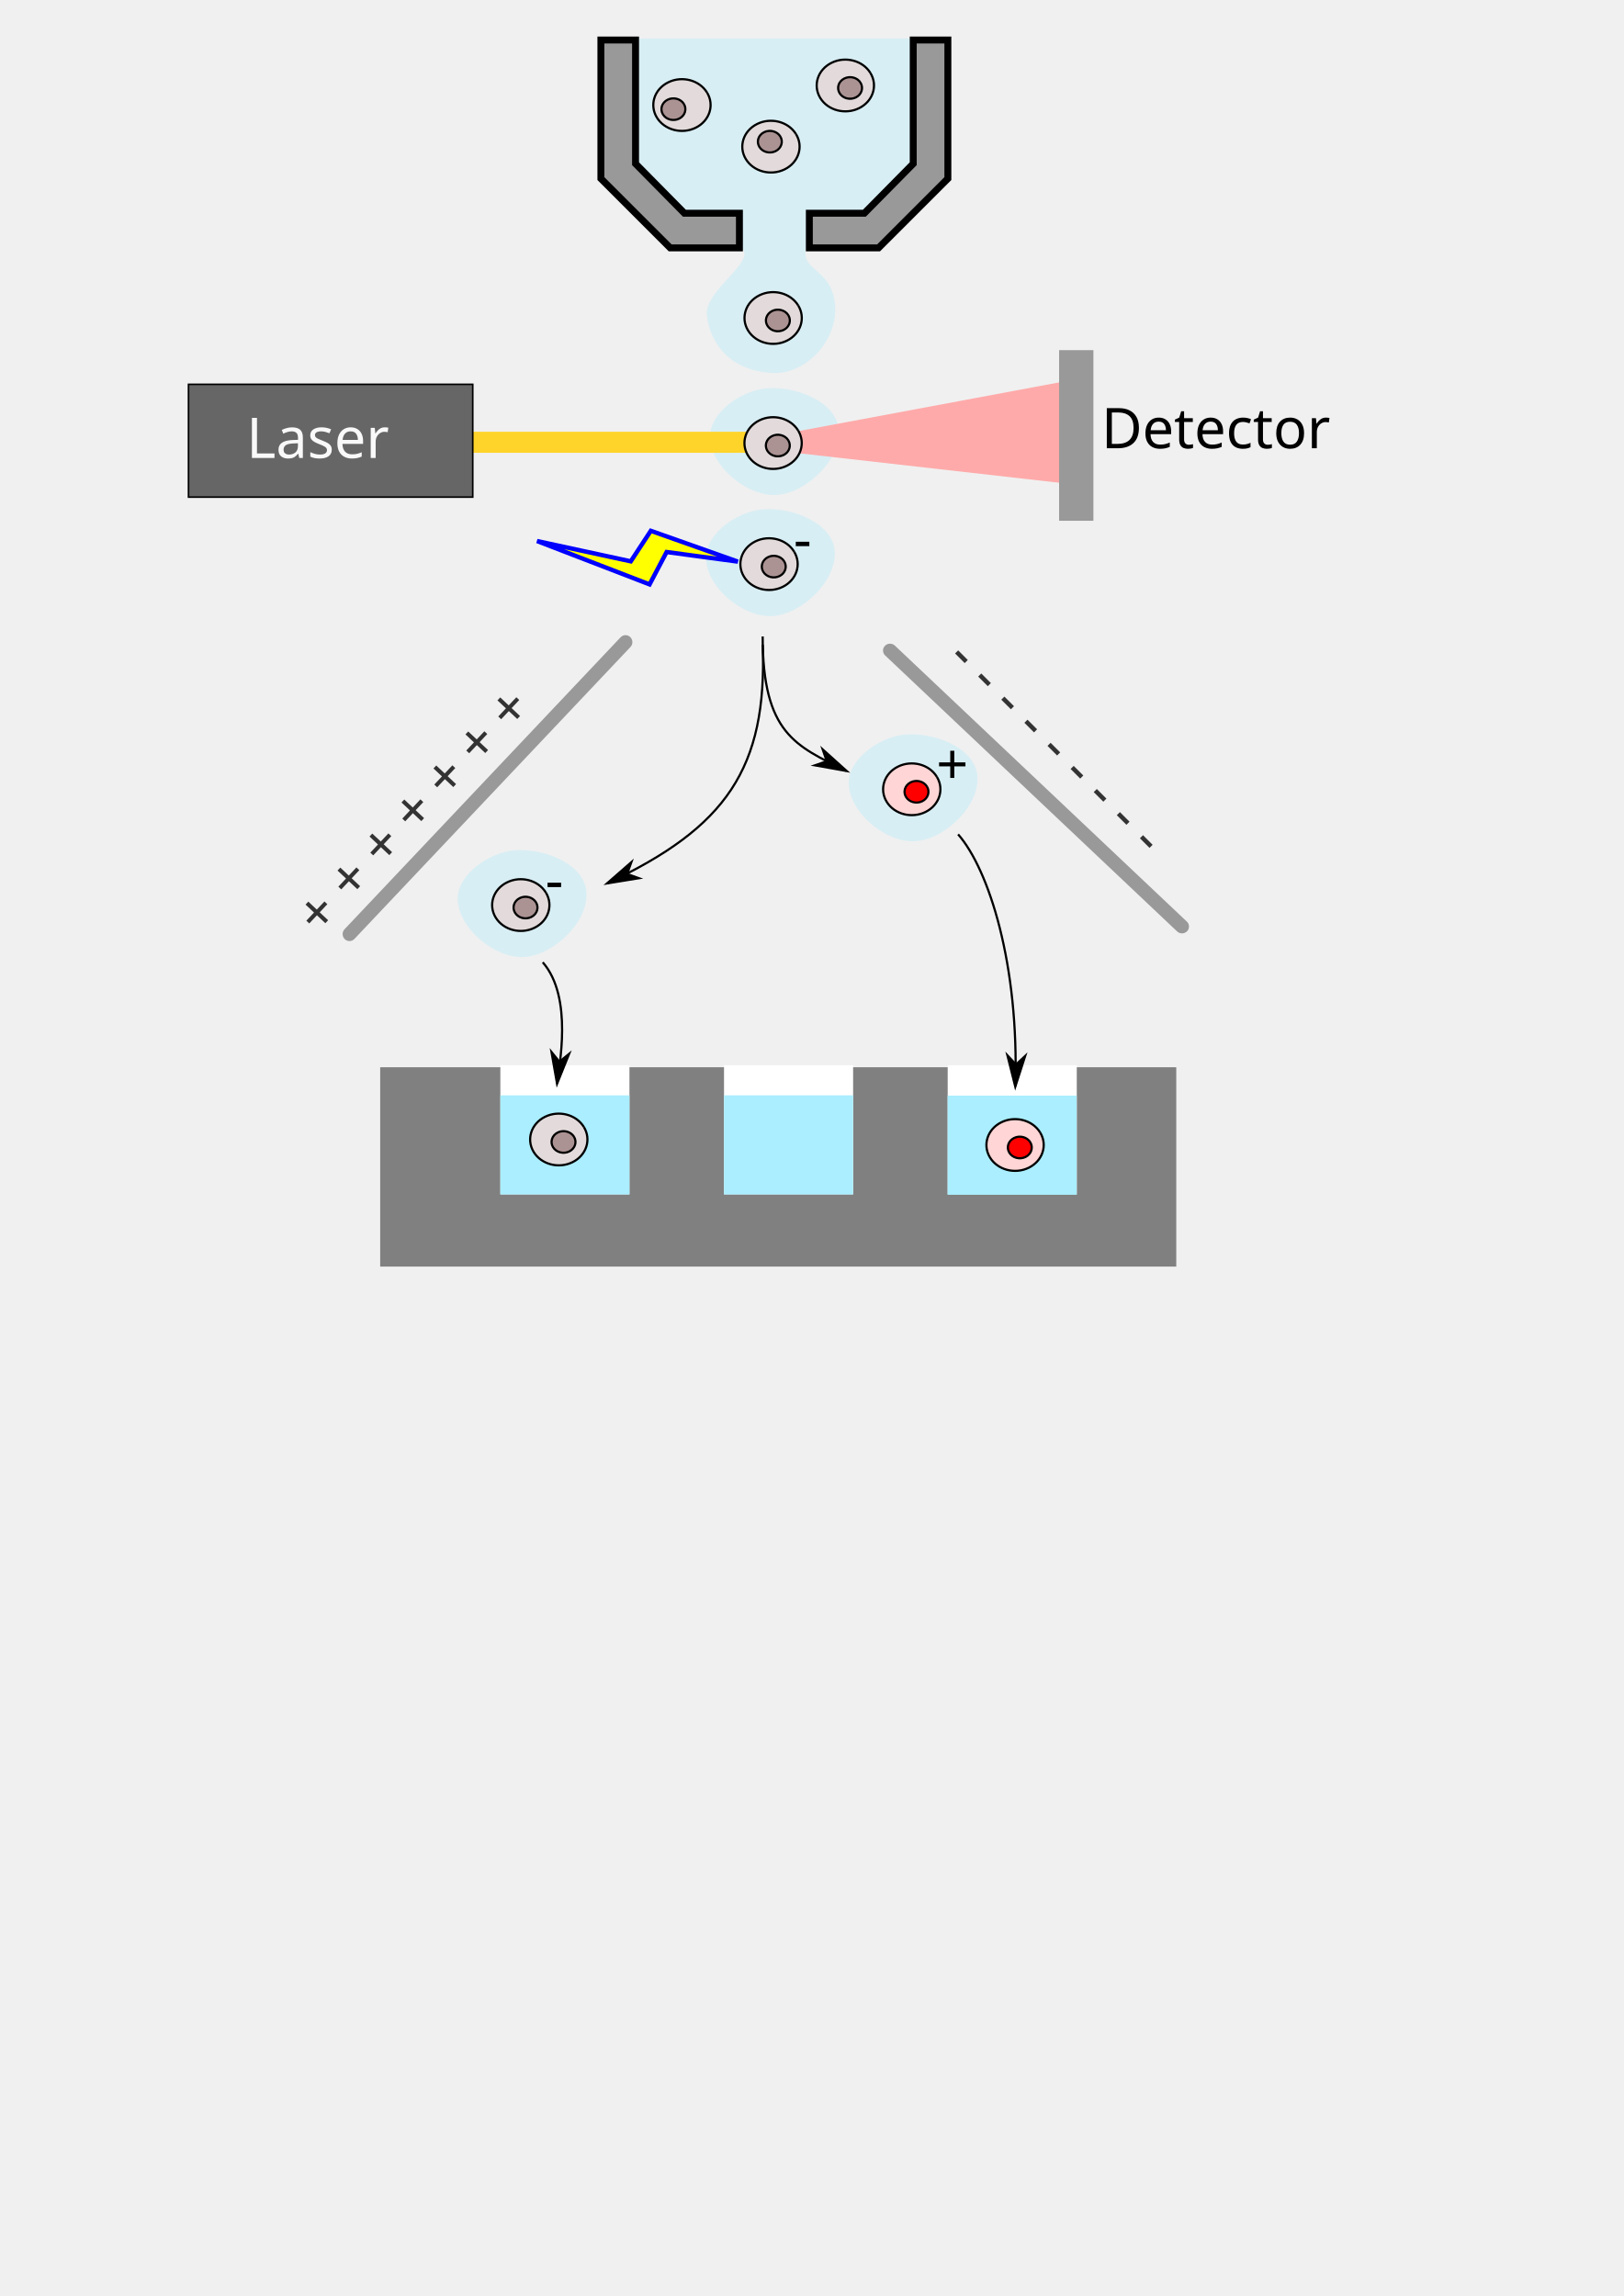
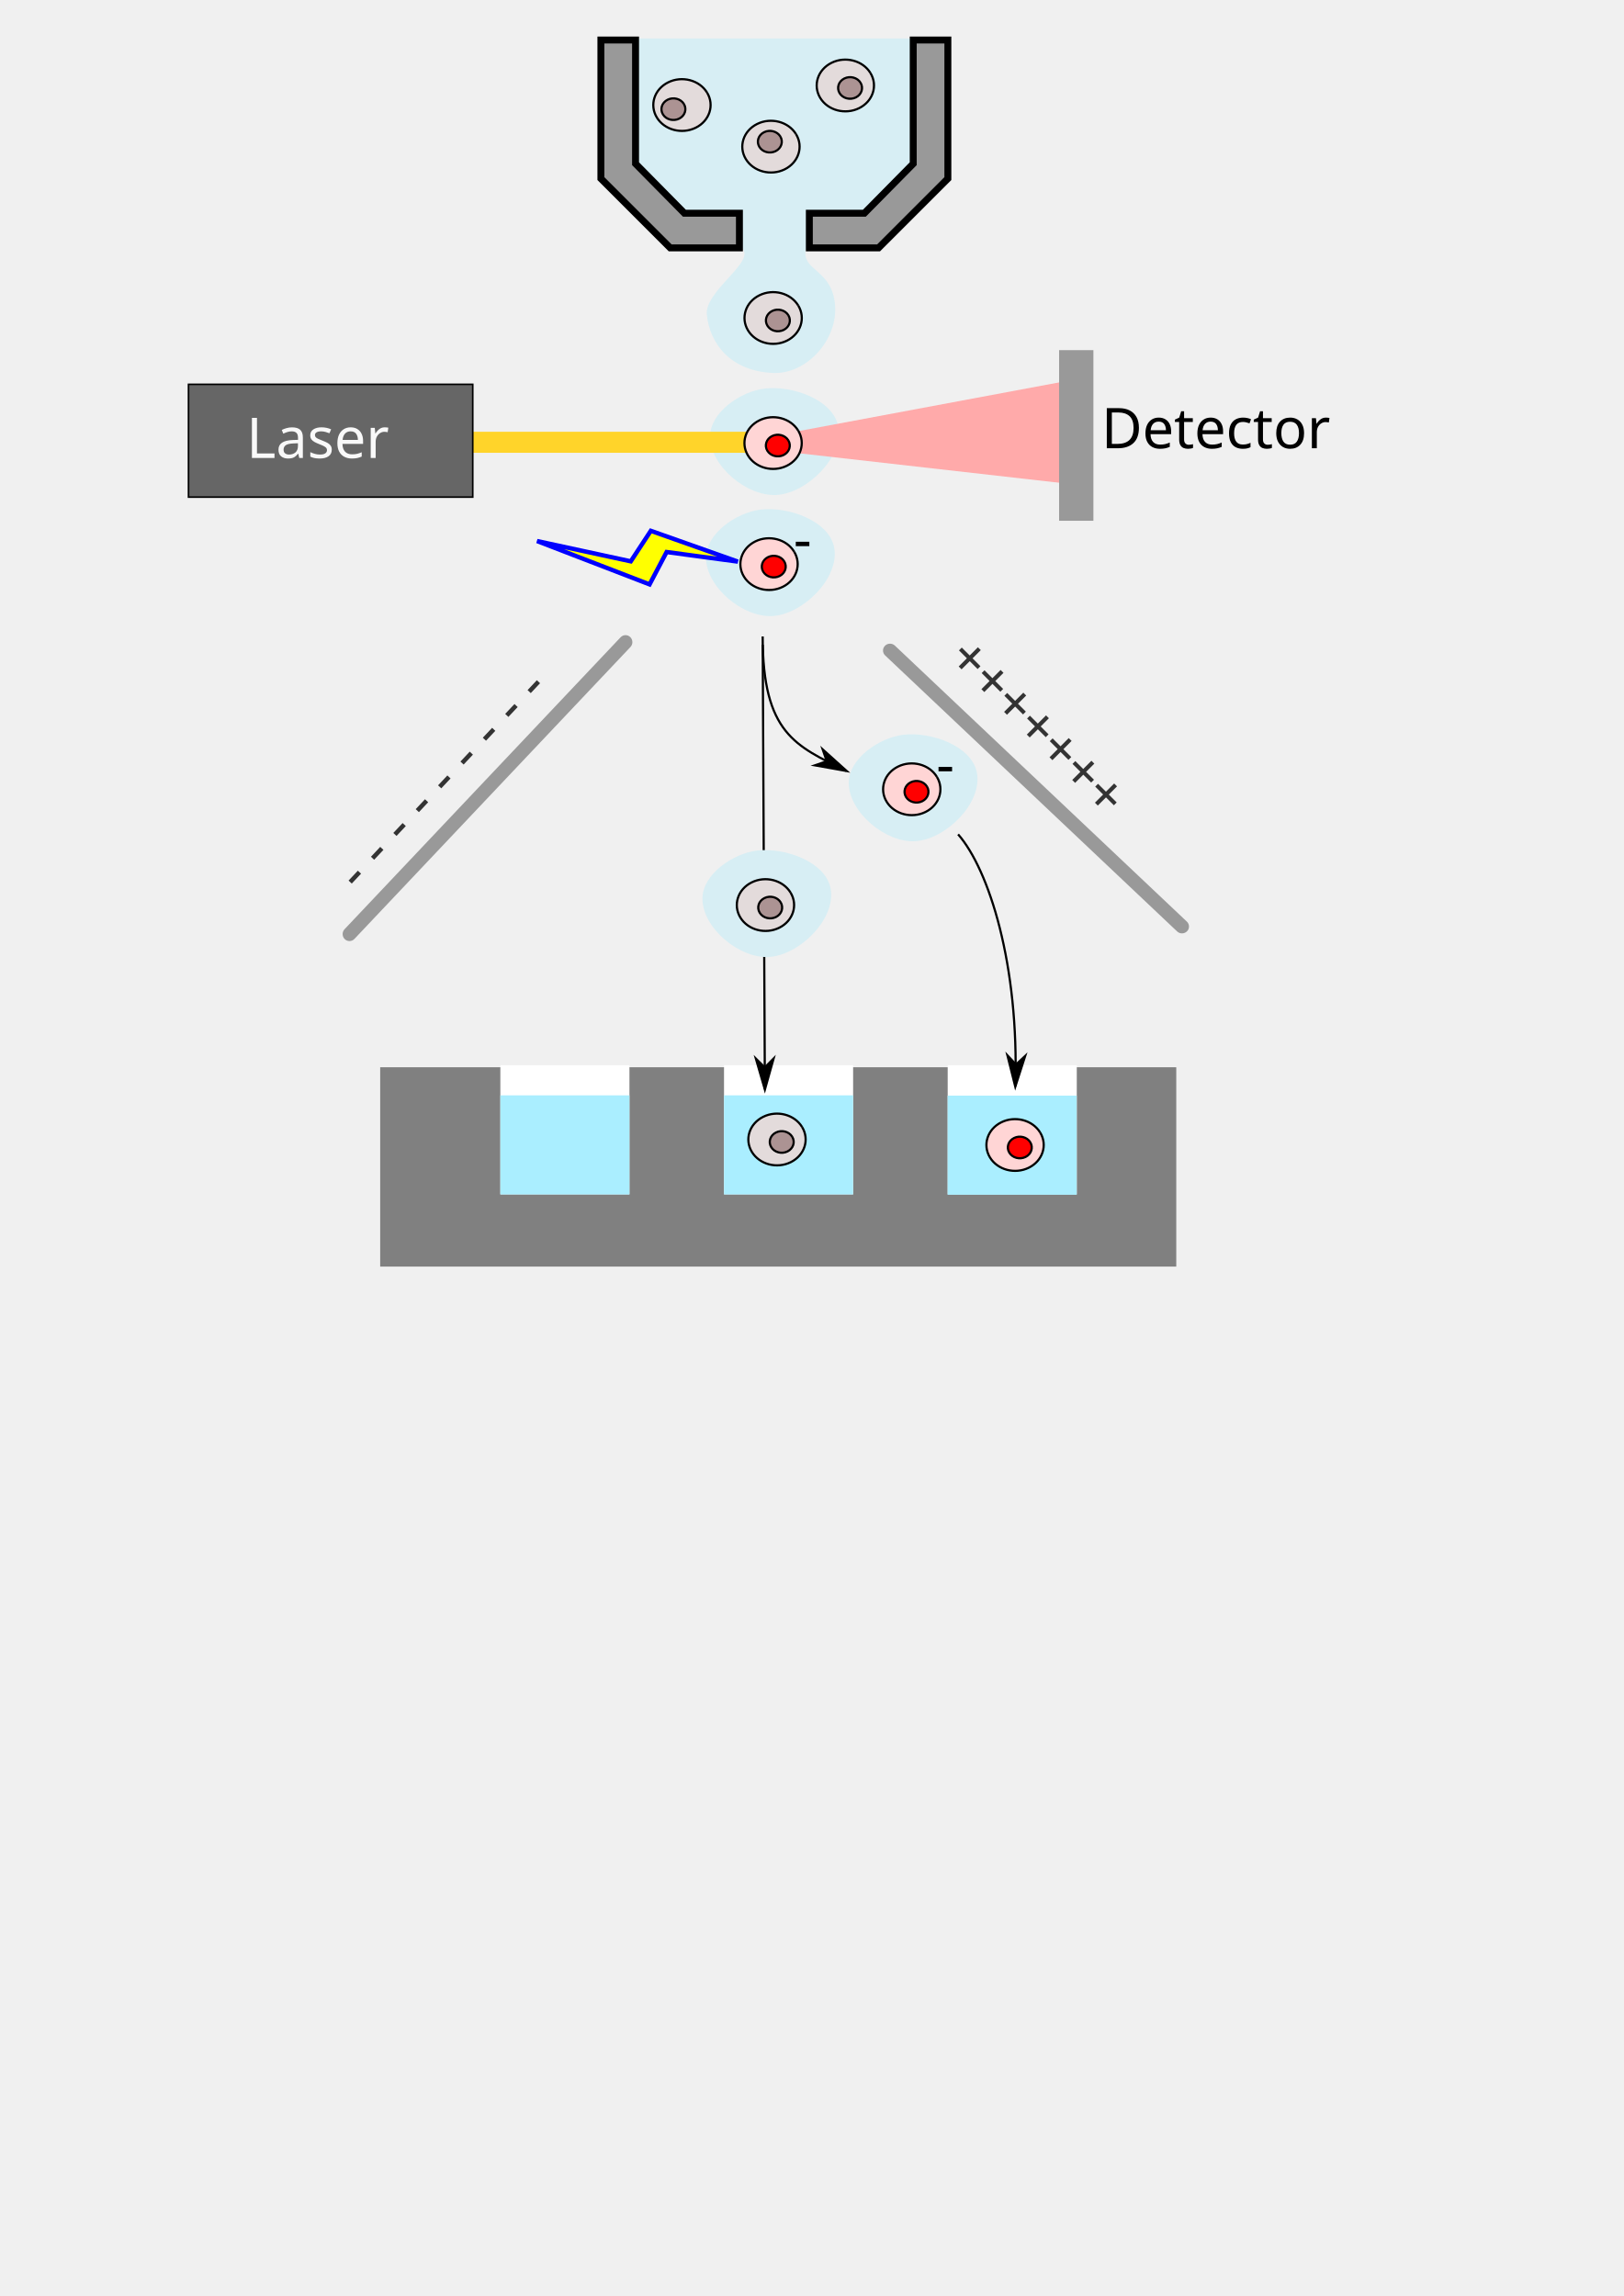
<svg xmlns="http://www.w3.org/2000/svg" width="210mm" height="297mm" viewBox="0 0 744.094 1052.362" id="svg2" version="1.1">
  <defs id="defs4">
    <marker orient="auto" refY="0.0" refX="0.0" id="marker5208" style="overflow:visible;">
      <path id="path5210" d="M 0.0,0.0 L 5.0,-5.0 L -12.5,0.0 L 5.0,5.0 L 0.0,0.0 z " style="fill-rule:evenodd;stroke:#000000;stroke-width:1pt;stroke-opacity:1;fill:#000000;fill-opacity:1" transform="scale(0.8) rotate(180) translate(12.5,0)" />
    </marker>
    <marker orient="auto" refY="0.0" refX="0.0" id="Arrow1Lend" style="overflow:visible;">
      <path id="path4743" d="M 0.0,0.0 L 5.0,-5.0 L -12.5,0.0 L 5.0,5.0 L 0.0,0.0 z " style="fill-rule:evenodd;stroke:#000000;stroke-width:1pt;stroke-opacity:1;fill:#000000;fill-opacity:1" transform="scale(0.8) rotate(180) translate(12.5,0)" />
    </marker>
    <marker orient="auto" refY="0" refX="0" id="marker5208-3" style="overflow:visible">
      <path id="path5210-6" d="M 0,0 5,-5 -12.5,0 5,5 0,0 Z" style="fill:#000000;fill-opacity:1;fill-rule:evenodd;stroke:#000000;stroke-width:1pt;stroke-opacity:1" transform="matrix(-0.8,0,0,-0.8,-10,0)" />
    </marker>
    <marker orient="auto" refY="0" refX="0" id="marker5208-3-5" style="overflow:visible">
      <path id="path5210-6-3" d="M 0,0 5,-5 -12.5,0 5,5 0,0 Z" style="fill:#000000;fill-opacity:1;fill-rule:evenodd;stroke:#000000;stroke-width:1pt;stroke-opacity:1" transform="matrix(-0.8,0,0,-0.8,-10,0)" />
    </marker>
  </defs>
  <g id="layer1">
    <path style="fill:#d7eef4;fill-opacity:1;stroke:none;stroke-width:1;stroke-miterlimit:4;stroke-dasharray:none;stroke-dashoffset:0;stroke-opacity:1" d="m 384.168,195.618 c 2.49,13.846 -14.313,30.469 -28.36,31.256 -13.483,0.755 -30.398,-13.271 -30.402,-26.774 -0.003,-11.089 13.947,-20.649 24.953,-22.002 12.598,-1.548 31.562,5.028 33.808,17.52 z" id="rect4176-2" />
    <path style="fill:#ffaaaa;fill-opacity:1;stroke:none;stroke-width:1;stroke-miterlimit:4;stroke-dasharray:none;stroke-dashoffset:0;stroke-opacity:1" d="m 364.286,197.898 127.454,-23.822 1.832,23.822 -4.546,23.785 -124.74,-14.142 z" id="rect4333-7" />
    <path style="fill:#d7eef4;fill-opacity:1;stroke:none;stroke-width:1;stroke-miterlimit:4;stroke-dasharray:none;stroke-dashoffset:0;stroke-opacity:1" d="m 280.49,17.616 148.181,0 0,62.561 -59.476,34.083 c -1.768,10.102 12.048,8.982 13.482,25.43 1.396,16.005 -13.01,31.909 -28.36,31.256 -20.088,-0.854 -29.186,-14.042 -30.402,-26.774 -0.989,-10.36 20.533,-23.105 16.851,-29.536 -6.576,-11.487 -26.991,-6.787 -26.991,-6.787 L 280.49,80.177 Z" id="rect4176" />
    <path style="fill:#999999;fill-rule:evenodd;stroke:#000000;stroke-width:3.176px;stroke-linecap:butt;stroke-linejoin:miter;stroke-opacity:1" d="m 275.374,18.336 0,63.52 31.76,31.76 31.721,0 0,-15.88 -25.204,0 -22.397,-22.698 0,-56.703 z" id="path4138" />
    <path style="fill:#999999;fill-rule:evenodd;stroke:#000000;stroke-width:3.176px;stroke-linecap:butt;stroke-linejoin:miter;stroke-opacity:1" d="m 434.379,18.336 0,63.52 -31.76,31.76 -31.721,0 0,-15.88 25.204,0 22.397,-22.698 0,-56.703 z" id="path4138-3" />
    <path style="fill:#e3dbdb;fill-opacity:1;stroke:#000000;stroke-width:1;stroke-miterlimit:4;stroke-dasharray:none;stroke-dashoffset:0;stroke-opacity:1" id="path4219" d="m 324.035,42.458 a 13.128,11.855 0 0 1 -5.211,16.083 13.128,11.855 0 0 1 -17.815,-4.689 13.128,11.855 0 0 1 5.173,-16.093 13.128,11.855 0 0 1 17.826,4.654" />
    <path style="fill:#e3dbdb;fill-opacity:1;stroke:#000000;stroke-width:1;stroke-miterlimit:4;stroke-dasharray:none;stroke-dashoffset:0;stroke-opacity:1" id="path4219-6" d="m 398.913,33.493 a 13.128,11.855 0 0 1 -5.211,16.083 13.128,11.855 0 0 1 -17.815,-4.689 13.128,11.855 0 0 1 5.173,-16.093 13.128,11.855 0 0 1 17.826,4.654" />
    <path style="fill:#e3dbdb;fill-opacity:1;stroke:#000000;stroke-width:1;stroke-miterlimit:4;stroke-dasharray:none;stroke-dashoffset:0;stroke-opacity:1" id="path4219-7" d="m 364.82,61.525 a 13.128,11.855 0 0 1 -5.211,16.083 13.128,11.855 0 0 1 -17.815,-4.689 13.128,11.855 0 0 1 5.173,-16.093 13.128,11.855 0 0 1 17.826,4.654" />
    <path style="fill:#ac9393;fill-opacity:1;stroke:#000000;stroke-width:1;stroke-miterlimit:4;stroke-dasharray:none;stroke-dashoffset:0;stroke-opacity:1" id="path4219-6-5" d="m 394.376,37.94 a 5.484,4.952 0 0 1 -2.177,6.718 5.484,4.952 0 0 1 -7.442,-1.959 5.484,4.952 0 0 1 2.161,-6.723 5.484,4.952 0 0 1 7.446,1.944" />
    <path style="fill:#ac9393;fill-opacity:1;stroke:#000000;stroke-width:1;stroke-miterlimit:4;stroke-dasharray:none;stroke-dashoffset:0;stroke-opacity:1" id="path4219-6-5-3" d="m 357.608,62.563 a 5.484,4.952 0 0 1 -2.177,6.718 5.484,4.952 0 0 1 -7.442,-1.959 5.484,4.952 0 0 1 2.161,-6.723 5.484,4.952 0 0 1 7.446,1.944" />
    <path style="fill:#ac9393;fill-opacity:1;stroke:#000000;stroke-width:1;stroke-miterlimit:4;stroke-dasharray:none;stroke-dashoffset:0;stroke-opacity:1" id="path4219-6-5-5" d="m 313.414,47.663 a 5.484,4.952 0 0 1 -2.177,6.718 5.484,4.952 0 0 1 -7.442,-1.959 5.484,4.952 0 0 1 2.161,-6.723 5.484,4.952 0 0 1 7.446,1.944" />
    <path style="fill:#e3dbdb;fill-opacity:1;stroke:#000000;stroke-width:1;stroke-miterlimit:4;stroke-dasharray:none;stroke-dashoffset:0;stroke-opacity:1" id="path4219-6-6" d="m 365.83,140.064 a 13.128,11.855 0 0 1 -5.211,16.083 13.128,11.855 0 0 1 -17.815,-4.689 13.128,11.855 0 0 1 5.173,-16.093 13.128,11.855 0 0 1 17.826,4.654" />
    <path style="fill:#ac9393;fill-opacity:1;stroke:#000000;stroke-width:1;stroke-miterlimit:4;stroke-dasharray:none;stroke-dashoffset:0;stroke-opacity:1" id="path4219-6-5-2" d="m 361.293,144.512 a 5.484,4.952 0 0 1 -2.177,6.718 5.484,4.952 0 0 1 -7.442,-1.959 5.484,4.952 0 0 1 2.161,-6.723 5.484,4.952 0 0 1 7.446,1.944" />
    <rect style="fill:#ffd42a;fill-opacity:1;stroke:none;stroke-width:1;stroke-miterlimit:4;stroke-dasharray:none;stroke-dashoffset:0;stroke-opacity:1" id="rect4333" width="129.286" height="9.643" x="215.893" y="197.898" />
    <rect style="fill:#666666;fill-opacity:1;stroke:#000000;stroke-width:0.736;stroke-miterlimit:4;stroke-dasharray:none;stroke-dashoffset:0;stroke-opacity:1" id="rect4296" width="130.264" height="51.693" x="86.383" y="176.159" />
-     <path style="fill:#e3dbdb;fill-opacity:1;stroke:#000000;stroke-width:1;stroke-miterlimit:4;stroke-dasharray:none;stroke-dashoffset:0;stroke-opacity:1" id="path4219-6-6-9" d="m 365.805,197.391 a 13.128,11.855 0 0 1 -5.211,16.083 13.128,11.855 0 0 1 -17.815,-4.689 13.128,11.855 0 0 1 5.173,-16.093 13.128,11.855 0 0 1 17.826,4.654" />
-     <path style="fill:#ac9393;fill-opacity:1;stroke:#000000;stroke-width:1;stroke-miterlimit:4;stroke-dasharray:none;stroke-dashoffset:0;stroke-opacity:1" id="path4219-6-5-2-1" d="m 361.268,201.838 a 5.484,4.952 0 0 1 -2.177,6.718 5.484,4.952 0 0 1 -7.442,-1.959 5.484,4.952 0 0 1 2.161,-6.723 5.484,4.952 0 0 1 7.446,1.944" />
+     <path style="fill:#ffd5d5;fill-opacity:1;stroke:#000000;stroke-width:1;stroke-miterlimit:4;stroke-dasharray:none;stroke-dashoffset:0;stroke-opacity:1" id="path4219-6-6-9" d="m 365.805,197.391 a 13.128,11.855 0 0 1 -5.211,16.083 13.128,11.855 0 0 1 -17.815,-4.689 13.128,11.855 0 0 1 5.173,-16.093 13.128,11.855 0 0 1 17.826,4.654" />
+     <path style="fill:#ff0000;fill-opacity:1;stroke:#000000;stroke-width:1;stroke-miterlimit:4;stroke-dasharray:none;stroke-dashoffset:0;stroke-opacity:1" id="path4219-6-5-2-1" d="m 361.268,201.838 a 5.484,4.952 0 0 1 -2.177,6.718 5.484,4.952 0 0 1 -7.442,-1.959 5.484,4.952 0 0 1 2.161,-6.723 5.484,4.952 0 0 1 7.446,1.944" />
    <rect style="fill:#999999;fill-opacity:1;stroke:none;stroke-width:1;stroke-miterlimit:4;stroke-dasharray:none;stroke-dashoffset:0;stroke-opacity:1" id="rect4351" width="15.714" height="78.214" x="485.357" y="160.479" />
    <text xml:space="preserve" style="font-style:normal;font-weight:normal;font-size:25.728px;line-height:125%;font-family:sans-serif;letter-spacing:0px;word-spacing:0px;fill:#000000;fill-opacity:1;stroke:none;stroke-width:1px;stroke-linecap:butt;stroke-linejoin:miter;stroke-opacity:1" x="112.951" y="209.909" id="text4353">
      <tspan id="tspan4355" x="112.951" y="209.909" style="fill:#f9f9f9">Laser</tspan>
    </text>
    <text xml:space="preserve" style="font-style:normal;font-weight:normal;font-size:25.728px;line-height:125%;font-family:sans-serif;letter-spacing:0px;word-spacing:0px;fill:#000000;fill-opacity:1;stroke:none;stroke-width:1px;stroke-linecap:butt;stroke-linejoin:miter;stroke-opacity:1" x="504.713" y="205.454" id="text4353-0">
      <tspan id="tspan4355-9" x="504.713" y="205.454" style="fill:#000000">Detector</tspan>
    </text>
    <rect style="fill:#999999;fill-opacity:1;stroke:none;stroke-width:1;stroke-miterlimit:4;stroke-dasharray:none;stroke-dashoffset:0;stroke-opacity:1" id="rect4385" width="190.487" height="6.345" x="-195.738" y="407.417" rx="3.175" ry="3.172" transform="matrix(0.6869863,-0.7266703,0.7122615,0.7019142,0,0)" />
    <rect style="fill:#999999;fill-opacity:1;stroke:none;stroke-width:1;stroke-miterlimit:4;stroke-dasharray:none;stroke-dashoffset:0;stroke-opacity:1" id="rect4385-3" width="190.487" height="6.345" x="496.73" y="-66.716" rx="3.175" ry="3.172" transform="matrix(0.7266703,0.6869863,-0.7019142,0.7122615,0,0)" />
    <path style="fill:#d7eef4;fill-opacity:1;stroke:none;stroke-width:1;stroke-miterlimit:4;stroke-dasharray:none;stroke-dashoffset:0;stroke-opacity:1" d="m 382.305,251.106 c 2.49,13.846 -14.313,30.469 -28.36,31.256 -13.483,0.755 -30.398,-13.271 -30.402,-26.774 -0.003,-11.089 13.947,-20.649 24.953,-22.002 12.598,-1.548 31.562,5.028 33.808,17.52 z" id="rect4176-2-6" />
    <path style="fill:#ffff00;fill-rule:evenodd;stroke:#0000ff;stroke-width:2;stroke-linecap:butt;stroke-linejoin:miter;stroke-miterlimit:4;stroke-dasharray:none;stroke-opacity:1" d="m 297.677,267.858 7.813,-14.844 32.644,4.399 -39.881,-14.114 -9.188,13.986 -42.957,-9.299 z" id="path4402" />
-     <path style="fill:#e3dbdb;fill-opacity:1;stroke:#000000;stroke-width:1;stroke-miterlimit:4;stroke-dasharray:none;stroke-dashoffset:0;stroke-opacity:1" id="path4219-6-6-9-0" d="m 363.942,252.878 a 13.128,11.855 0 0 1 -5.211,16.083 13.128,11.855 0 0 1 -17.815,-4.689 13.128,11.855 0 0 1 5.173,-16.093 13.128,11.855 0 0 1 17.826,4.654" />
-     <path style="fill:#ac9393;fill-opacity:1;stroke:#000000;stroke-width:1;stroke-miterlimit:4;stroke-dasharray:none;stroke-dashoffset:0;stroke-opacity:1" id="path4219-6-5-2-1-6" d="m 359.405,257.325 a 5.484,4.952 0 0 1 -2.177,6.718 5.484,4.952 0 0 1 -7.442,-1.959 5.484,4.952 0 0 1 2.161,-6.723 5.484,4.952 0 0 1 7.446,1.944" />
+     <path style="fill:#ffd5d5;fill-opacity:1;stroke:#000000;stroke-width:1;stroke-miterlimit:4;stroke-dasharray:none;stroke-dashoffset:0;stroke-opacity:1" id="path4219-6-6-9-0" d="m 363.942,252.878 a 13.128,11.855 0 0 1 -5.211,16.083 13.128,11.855 0 0 1 -17.815,-4.689 13.128,11.855 0 0 1 5.173,-16.093 13.128,11.855 0 0 1 17.826,4.654" />
+     <path style="fill:#ff0000;fill-opacity:1;stroke:#000000;stroke-width:1;stroke-miterlimit:4;stroke-dasharray:none;stroke-dashoffset:0;stroke-opacity:1" id="path4219-6-5-2-1-6" d="m 359.405,257.325 a 5.484,4.952 0 0 1 -2.177,6.718 5.484,4.952 0 0 1 -7.442,-1.959 5.484,4.952 0 0 1 2.161,-6.723 5.484,4.952 0 0 1 7.446,1.944" />
    <text xml:space="preserve" style="font-style:normal;font-weight:normal;font-size:25.728px;line-height:125%;font-family:sans-serif;letter-spacing:0px;word-spacing:0px;fill:#000000;fill-opacity:1;stroke:none;stroke-width:1px;stroke-linecap:butt;stroke-linejoin:miter;stroke-opacity:1" x="363.653" y="256.214" id="text4353-0-2">
      <tspan id="tspan4355-9-6" x="363.653" y="256.214" style="fill:#000000">-</tspan>
    </text>
    <path style="fill:#d7eef4;fill-opacity:1;stroke:none;stroke-width:1;stroke-miterlimit:4;stroke-dasharray:none;stroke-dashoffset:0;stroke-opacity:1" d="m 447.714,354.309 c 2.49,13.846 -14.313,30.469 -28.36,31.256 -13.483,0.755 -30.398,-13.271 -30.402,-26.774 -0.003,-11.089 13.947,-20.649 24.953,-22.002 12.598,-1.548 31.562,5.028 33.808,17.52 z" id="rect4176-2-6-9" />
    <path style="fill:#ffd5d5;fill-opacity:1;stroke:#000000;stroke-width:1;stroke-miterlimit:4;stroke-dasharray:none;stroke-dashoffset:0;stroke-opacity:1" id="path4219-6-6-9-0-2" d="m 429.351,356.081 a 13.128,11.855 0 0 1 -5.211,16.083 13.128,11.855 0 0 1 -17.815,-4.689 13.128,11.855 0 0 1 5.173,-16.093 13.128,11.855 0 0 1 17.826,4.654" />
    <path style="fill:#ff0000;fill-opacity:1;stroke:#000000;stroke-width:1;stroke-miterlimit:4;stroke-dasharray:none;stroke-dashoffset:0;stroke-opacity:1" id="path4219-6-5-2-1-6-2" d="m 424.814,360.528 a 5.484,4.952 0 0 1 -2.177,6.718 5.484,4.952 0 0 1 -7.442,-1.959 5.484,4.952 0 0 1 2.161,-6.723 5.484,4.952 0 0 1 7.446,1.944" />
    <text xml:space="preserve" style="font-style:normal;font-weight:normal;font-size:25.728px;line-height:125%;font-family:sans-serif;letter-spacing:0px;word-spacing:0px;fill:#000000;fill-opacity:1;stroke:none;stroke-width:1px;stroke-linecap:butt;stroke-linejoin:miter;stroke-opacity:1" x="429.061" y="359.416" id="text4353-0-2-8">
-       <tspan id="tspan4355-9-6-9" x="429.061" y="359.416" style="fill:#000000">+</tspan>
-     </text>
-     <path style="fill:#d7eef4;fill-opacity:1;stroke:none;stroke-width:1;stroke-miterlimit:4;stroke-dasharray:none;stroke-dashoffset:0;stroke-opacity:1" d="m 268.543,407.377 c 2.49,13.846 -14.313,30.469 -28.36,31.256 -13.483,0.755 -30.398,-13.271 -30.402,-26.774 -0.003,-11.089 13.947,-20.649 24.953,-22.002 12.598,-1.548 31.562,5.028 33.808,17.52 z" id="rect4176-2-6-8-6" />
-     <path style="fill:#e3dbdb;fill-opacity:1;stroke:#000000;stroke-width:1;stroke-miterlimit:4;stroke-dasharray:none;stroke-dashoffset:0;stroke-opacity:1" id="path4219-6-6-9-0-4-1" d="m 250.18,409.149 a 13.128,11.855 0 0 1 -5.211,16.083 13.128,11.855 0 0 1 -17.815,-4.689 13.128,11.855 0 0 1 5.173,-16.093 13.128,11.855 0 0 1 17.826,4.654" />
-     <path style="fill:#ac9393;fill-opacity:1;stroke:#000000;stroke-width:1;stroke-miterlimit:4;stroke-dasharray:none;stroke-dashoffset:0;stroke-opacity:1" id="path4219-6-5-2-1-6-5-0" d="m 245.643,413.596 a 5.484,4.952 0 0 1 -2.177,6.718 5.484,4.952 0 0 1 -7.442,-1.959 5.484,4.952 0 0 1 2.161,-6.723 5.484,4.952 0 0 1 7.446,1.944" />
-     <text xml:space="preserve" style="font-style:normal;font-weight:normal;font-size:25.728px;line-height:125%;font-family:sans-serif;letter-spacing:0px;word-spacing:0px;fill:#000000;fill-opacity:1;stroke:none;stroke-width:1px;stroke-linecap:butt;stroke-linejoin:miter;stroke-opacity:1" x="249.89" y="412.484" id="text4353-0-2-0-6">
-       <tspan id="tspan4355-9-6-3-3" x="249.89" y="412.484" style="fill:#000000">-</tspan>
+       <tspan id="tspan4355-9-6-9" x="429.061" y="359.416" style="fill:#000000">-</tspan>
    </text>
    <rect style="fill:#808080;fill-opacity:1;stroke:none;stroke-width:1;stroke-miterlimit:4;stroke-dasharray:none;stroke-dashoffset:0;stroke-opacity:1" id="rect4282-3" width="364.817" height="91.366" x="174.226" y="489.172" rx="0" ry="0" />
    <rect style="fill:#ffffff;fill-opacity:1;stroke:#ffffff;stroke-width:1.814;stroke-miterlimit:4;stroke-dasharray:none;stroke-dashoffset:0;stroke-opacity:1" id="rect4284-7" width="57.347" height="57.347" x="230.204" y="489.172" />
    <rect style="fill:#ffffff;fill-opacity:1;stroke:#ffffff;stroke-width:1.814;stroke-miterlimit:4;stroke-dasharray:none;stroke-dashoffset:0;stroke-opacity:1" id="rect4284-2-5" width="57.347" height="57.347" x="332.703" y="489.172" />
    <rect style="fill:#ffffff;fill-opacity:1;stroke:#ffffff;stroke-width:1.814;stroke-miterlimit:4;stroke-dasharray:none;stroke-dashoffset:0;stroke-opacity:1" id="rect4284-2-7-9" width="57.347" height="57.347" x="435.203" y="489.172" />
    <rect style="fill:#aaeeff;fill-opacity:1;stroke:none;stroke-width:1;stroke-miterlimit:4;stroke-dasharray:none;stroke-dashoffset:0;stroke-opacity:1" id="rect6123" width="59.164" height="45.432" x="229.295" y="502.048" />
    <rect style="fill:#aaeeff;fill-opacity:1;stroke:none;stroke-width:1;stroke-miterlimit:4;stroke-dasharray:none;stroke-dashoffset:0;stroke-opacity:1" id="rect6123-1" width="59.164" height="45.432" x="331.791" y="502.042" />
    <rect style="fill:#aaeeff;fill-opacity:1;stroke:none;stroke-width:1;stroke-miterlimit:4;stroke-dasharray:none;stroke-dashoffset:0;stroke-opacity:1" id="rect6123-1-2" width="59.164" height="45.432" x="434.256" y="502.17" />
-     <path style="fill:#e3dbdb;fill-opacity:1;stroke:#000000;stroke-width:1;stroke-miterlimit:4;stroke-dasharray:none;stroke-dashoffset:0;stroke-opacity:1" id="path4219-6-6-9-0-4-1-6" d="m 267.593,516.594 a 13.128,11.855 0 0 1 -5.211,16.083 13.128,11.855 0 0 1 -17.815,-4.689 13.128,11.855 0 0 1 5.173,-16.093 13.128,11.855 0 0 1 17.826,4.654" />
-     <path style="fill:#ac9393;fill-opacity:1;stroke:#000000;stroke-width:1;stroke-miterlimit:4;stroke-dasharray:none;stroke-dashoffset:0;stroke-opacity:1" id="path4219-6-5-2-1-6-5-0-1" d="m 263.056,521.041 a 5.484,4.952 0 0 1 -2.177,6.718 5.484,4.952 0 0 1 -7.442,-1.959 5.484,4.952 0 0 1 2.161,-6.723 5.484,4.952 0 0 1 7.446,1.944" />
+     <path style="fill:#e3dbdb;fill-opacity:1;stroke:#000000;stroke-width:1;stroke-miterlimit:4;stroke-dasharray:none;stroke-dashoffset:0;stroke-opacity:1" id="path4219-6-6-9-0-4-1-6" d="m 367.593,516.594 a 13.128,11.855 0 0 1 -5.211,16.083 13.128,11.855 0 0 1 -17.815,-4.689 13.128,11.855 0 0 1 5.173,-16.093 13.128,11.855 0 0 1 17.826,4.654" />
+     <path style="fill:#ac9393;fill-opacity:1;stroke:#000000;stroke-width:1;stroke-miterlimit:4;stroke-dasharray:none;stroke-dashoffset:0;stroke-opacity:1" id="path4219-6-5-2-1-6-5-0-1" d="m 363.056,521.041 a 5.484,4.952 0 0 1 -2.177,6.718 5.484,4.952 0 0 1 -7.442,-1.959 5.484,4.952 0 0 1 2.161,-6.723 5.484,4.952 0 0 1 7.446,1.944" />
    <path style="fill:#ffd5d5;fill-opacity:1;stroke:#000000;stroke-width:1;stroke-miterlimit:4;stroke-dasharray:none;stroke-dashoffset:0;stroke-opacity:1" id="path4219-6-6-9-0-1-5" d="m 476.695,519.119 a 13.128,11.855 0 0 1 -5.211,16.083 13.128,11.855 0 0 1 -17.815,-4.689 13.128,11.855 0 0 1 5.173,-16.093 13.128,11.855 0 0 1 17.826,4.654" />
    <path style="fill:#ff0000;fill-opacity:1;stroke:#000000;stroke-width:1;stroke-miterlimit:4;stroke-dasharray:none;stroke-dashoffset:0;stroke-opacity:1" id="path4219-6-5-2-1-6-9-5" d="m 472.158,523.566 a 5.484,4.952 0 0 1 -2.177,6.718 5.484,4.952 0 0 1 -7.442,-1.959 5.484,4.952 0 0 1 2.161,-6.723 5.484,4.952 0 0 1 7.446,1.944" />
-     <text xml:space="preserve" style="font-style:normal;font-weight:normal;font-size:25.728px;line-height:125%;font-family:sans-serif;letter-spacing:0px;word-spacing:0px;fill:#0000ff;fill-opacity:1;stroke:none;stroke-width:1px;stroke-linecap:butt;stroke-linejoin:miter;stroke-opacity:1;" x="-212.683" y="401.264" id="text4353-0-6" transform="matrix(0.684755,-0.7287733,0.7287733,0.684755,0,0)">
-       <tspan id="tspan4355-9-5" x="-212.683" y="401.264" style="fill:#333333">+ + + + + + +</tspan>
+     <text xml:space="preserve" style="font-style:normal;font-weight:normal;font-size:25.728px;line-height:125%;font-family:sans-serif;letter-spacing:0px;word-spacing:0px;fill:#0000ff;fill-opacity:1;stroke:none;stroke-width:1px;stroke-linecap:butt;stroke-linejoin:miter;stroke-opacity:1" x="-185.782" y="400.687" id="text4353-0-6" transform="matrix(0.684755,-0.7287733,0.7287733,0.684755,0,0)">
+       <tspan id="tspan4355-9-5" x="-185.782" y="400.687" style="fill:#333333">- - - - - - - - -</tspan>
    </text>
    <text xml:space="preserve" style="font-style:normal;font-weight:normal;font-size:25.728px;line-height:125%;font-family:sans-serif;letter-spacing:0px;word-spacing:0px;fill:#000000;fill-opacity:1;stroke:none;stroke-width:1px;stroke-linecap:butt;stroke-linejoin:miter;stroke-opacity:1" x="520.256" y="-91.802" id="text4353-0-6-6" transform="matrix(0.7071068,0.7071068,-0.7071068,0.7071068,0,0)">
-       <tspan id="tspan4355-9-5-9" x="520.256" y="-91.802" style="fill:#333333">- - - - - - - - -</tspan>
+       <tspan id="tspan4355-9-5-9" x="520.256" y="-91.802" style="fill:#333333">+++++++</tspan>
    </text>
    <path style="fill:none;fill-rule:evenodd;stroke:#000000;stroke-width:1px;stroke-linecap:butt;stroke-linejoin:miter;stroke-opacity:1;marker-end:url(#Arrow1Lend)" d="m 349.513,291.717 c 0,44.447 15.152,50.255 38.386,61.619" id="path4732" />
-     <path style="fill:none;fill-rule:evenodd;stroke:#000000;stroke-width:1px;stroke-linecap:butt;stroke-linejoin:miter;stroke-opacity:1;marker-end:url(#marker5208)" d="m 349.529,295.529 c 2.131,56.744 -16.887,83.761 -71.232,109.325" id="path4734" />
-     <path style="fill:none;fill-rule:evenodd;stroke:#000000;stroke-width:1px;stroke-linecap:butt;stroke-linejoin:miter;stroke-opacity:1;marker-end:url(#marker5208-3)" d="m 248.728,441.071 c 14.142,16.162 7.324,48.361 6.566,55.558" id="path4734-7" />
    <path style="fill:none;fill-rule:evenodd;stroke:#000000;stroke-width:1px;stroke-linecap:butt;stroke-linejoin:miter;stroke-opacity:1;marker-end:url(#marker5208-3-5)" d="m 439.072,382.413 c 14.142,16.162 28.038,59.79 26.209,115.558" id="path4734-7-5" />
+     <path style="fill:none;fill-rule:evenodd;stroke:#000000;stroke-width:1px;stroke-linecap:butt;stroke-linejoin:miter;stroke-opacity:1;marker-end:url(#marker5208)" d="m 349.529,295.529 0.994,203.774" id="path4734" />
+     <path style="fill:#d7eef4;fill-opacity:1;stroke:none;stroke-width:1;stroke-miterlimit:4;stroke-dasharray:none;stroke-dashoffset:0;stroke-opacity:1" d="m 380.67,407.377 c 2.49,13.846 -14.313,30.469 -28.36,31.256 -13.483,0.755 -30.398,-13.271 -30.402,-26.774 -0.003,-11.089 13.947,-20.649 24.953,-22.002 12.598,-1.548 31.562,5.028 33.808,17.52 z" id="rect4176-2-6-8-6" />
+     <path style="fill:#e3dbdb;fill-opacity:1;stroke:#000000;stroke-width:1;stroke-miterlimit:4;stroke-dasharray:none;stroke-dashoffset:0;stroke-opacity:1" id="path4219-6-6-9-0-4-1" d="m 362.307,409.149 a 13.128,11.855 0 0 1 -5.211,16.083 13.128,11.855 0 0 1 -17.815,-4.689 13.128,11.855 0 0 1 5.173,-16.093 13.128,11.855 0 0 1 17.826,4.654" />
+     <path style="fill:#ac9393;fill-opacity:1;stroke:#000000;stroke-width:1;stroke-miterlimit:4;stroke-dasharray:none;stroke-dashoffset:0;stroke-opacity:1" id="path4219-6-5-2-1-6-5-0" d="m 357.769,413.596 a 5.484,4.952 0 0 1 -2.177,6.718 5.484,4.952 0 0 1 -7.442,-1.959 5.484,4.952 0 0 1 2.161,-6.723 5.484,4.952 0 0 1 7.446,1.944" />
  </g>
</svg>
